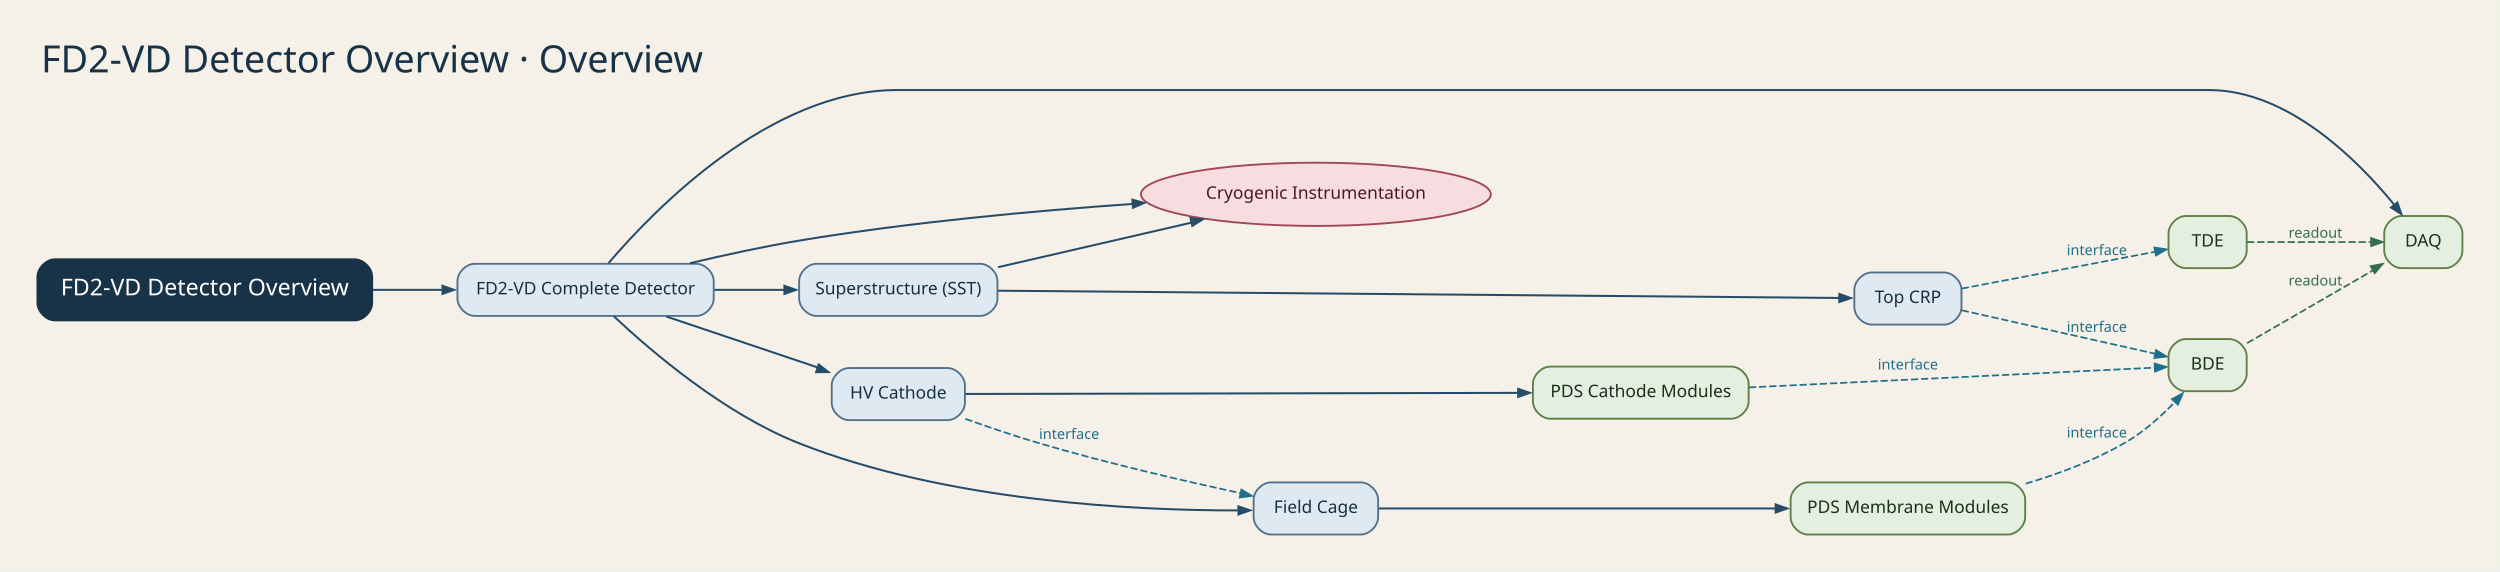
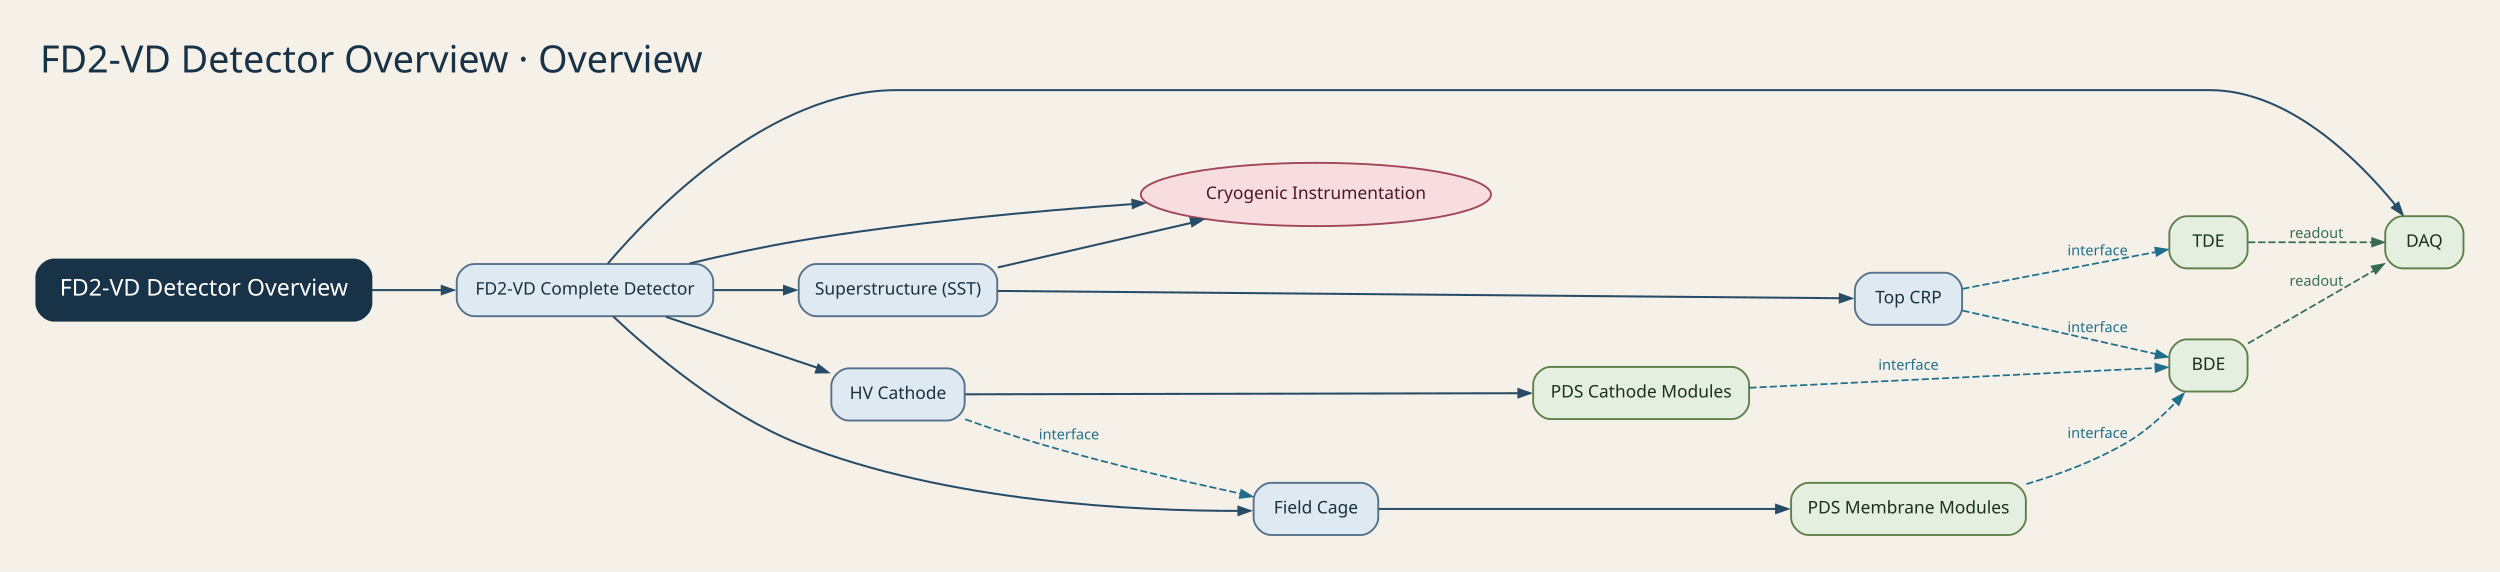
- <svg xmlns="http://www.w3.org/2000/svg" xmlns:xlink="http://www.w3.org/1999/xlink" width="1725pt" height="394pt" viewBox="0.00 0.00 1725.23 394.40">
+ <svg xmlns="http://www.w3.org/2000/svg" xmlns:xlink="http://www.w3.org/1999/xlink" preserveAspectRatio="xMidYMid meet" width="100%" height="100%" viewBox="0.00 0.00 1725.23 394.40">
  <g id="graph0" class="graph" transform="scale(1 1) rotate(0) translate(25.2 369.2)">
    <polygon fill="#f6f1e8" stroke="none" points="-25.2,25.2 -25.2,-369.2 1700.03,-369.2 1700.03,25.2 -25.2,25.2" />
    <text text-anchor="middle" x="231" y="-319.2" font-family="Iowan Old Style" font-size="26.00" fill="#183247">FD2-VD Detector Overview · Overview</text>
    <g id="node1" class="node">
      <g id="a_node1">
        <a xlink:href="../explorer.html#object=fd2_vd_overview" xlink:title="Open FD2-VD Detector Overview in the interactive explorer" target="_top">
          <path fill="#183247" stroke="#183247" stroke-width="1.5" d="M219,-190C219,-190 12,-190 12,-190 6,-190 0,-184 0,-178 0,-178 0,-160 0,-160 0,-154 6,-148 12,-148 12,-148 219,-148 219,-148 225,-148 231,-154 231,-160 231,-160 231,-178 231,-178 231,-184 225,-190 219,-190" />
          <text text-anchor="middle" x="115.5" y="-165.2" font-family="Avenir Next" font-size="16.00" fill="#ffffff">FD2-VD Detector Overview</text>
        </a>
      </g>
    </g>
    <g id="node5" class="node">
      <g id="a_node5">
        <a xlink:href="../explorer.html#object=fd2_vd_overview.fd2_vd_detector" xlink:title="Open FD2-VD Complete Detector in the interactive explorer" target="_top">
          <path fill="#dfe9f2" stroke="#53718a" stroke-width="1.3" d="M455,-187C455,-187 302,-187 302,-187 296,-187 290,-181 290,-175 290,-175 290,-163 290,-163 290,-157 296,-151 302,-151 302,-151 455,-151 455,-151 461,-151 467,-157 467,-163 467,-163 467,-175 467,-175 467,-181 461,-187 455,-187" />
          <text text-anchor="middle" x="378.5" y="-165.9" font-family="Avenir Next" font-size="12.00" fill="#173140">FD2-VD Complete Detector</text>
        </a>
      </g>
    </g>
    <g id="edge1" class="edge">
      <g id="a_edge1">
        <a xlink:href="../explorer.html#object=relation%3A30" xlink:title="Open contains relation in the interactive explorer" target="_top">
          <path fill="none" stroke="#274c67" stroke-width="1.4" d="M231.36,-169C247.55,-169 264.08,-169 279.91,-169" />
          <polygon fill="#274c67" stroke="#274c67" stroke-width="1.4" points="279.67,-171.8 287.67,-169 279.67,-166.2 279.67,-171.8" />
        </a>
      </g>
    </g>
    <g id="node2" class="node">
      <g id="a_node2">
        <a xlink:href="../explorer.html#object=fd2_vd_overview.vd_bde" xlink:title="Open BDE in the interactive explorer" target="_top">
          <path fill="#e4efe0" stroke="#5d7f48" stroke-width="1.3" d="M1513.83,-135C1513.83,-135 1483.83,-135 1483.83,-135 1477.83,-135 1471.83,-129 1471.83,-123 1471.83,-123 1471.83,-111 1471.83,-111 1471.83,-105 1477.83,-99 1483.83,-99 1483.83,-99 1513.83,-99 1513.83,-99 1519.83,-99 1525.83,-105 1525.83,-111 1525.83,-111 1525.83,-123 1525.83,-123 1525.83,-129 1519.83,-135 1513.83,-135" />
          <text text-anchor="middle" x="1498.83" y="-113.9" font-family="Avenir Next" font-size="12.00" fill="#18311a">BDE</text>
        </a>
      </g>
    </g>
    <g id="node4" class="node">
      <g id="a_node4">
        <a xlink:href="../explorer.html#object=fd2_vd_overview.vd_daq" xlink:title="Open DAQ in the interactive explorer" target="_top">
          <path fill="#e4efe0" stroke="#5d7f48" stroke-width="1.3" d="M1662.83,-220C1662.83,-220 1632.83,-220 1632.83,-220 1626.83,-220 1620.83,-214 1620.83,-208 1620.83,-208 1620.83,-196 1620.83,-196 1620.83,-190 1626.83,-184 1632.83,-184 1632.83,-184 1662.83,-184 1662.83,-184 1668.83,-184 1674.83,-190 1674.83,-196 1674.83,-196 1674.83,-208 1674.83,-208 1674.83,-214 1668.83,-220 1662.83,-220" />
          <text text-anchor="middle" x="1647.83" y="-198.9" font-family="Avenir Next" font-size="12.00" fill="#18311a">DAQ</text>
        </a>
      </g>
    </g>
    <g id="edge11" class="edge">
      <g id="a_edge11">
        <a xlink:href="../explorer.html#object=relation%3A40" xlink:title="Open reads out relation in the interactive explorer" target="_top">
          <path fill="none" stroke="#356c53" stroke-width="1.2" stroke-dasharray="5,2" d="M1526.11,-132.2C1550.46,-146.28 1586.81,-167.29 1613.26,-182.59" />
          <polygon fill="#356c53" stroke="#356c53" stroke-width="1.2" points="1611.45,-185.35 1619.78,-186.94 1614.25,-180.51 1611.45,-185.35" />
        </a>
      </g>
      <g id="a_edge11-label">
        <a xlink:href="../explorer.html#object=relation%3A40" xlink:title="readout" target="_top">
          <text text-anchor="middle" x="1573.33" y="-172" font-family="Avenir Next" font-size="10.00" fill="#356c53">readout</text>
        </a>
      </g>
    </g>
    <g id="node3" class="node">
      <g id="a_node3">
        <a xlink:href="../explorer.html#object=fd2_vd_overview.vd_ci" xlink:title="Open Cryogenic Instrumentation in the interactive explorer" target="_top">
          <ellipse fill="#f7dde0" stroke="#a14656" stroke-width="1.3" cx="882.92" cy="-235" rx="120.83" ry="21.84" />
          <text text-anchor="middle" x="882.92" y="-231.9" font-family="Avenir Next" font-size="12.00" fill="#4a1823">Cryogenic Instrumentation</text>
        </a>
      </g>
    </g>
    <g id="edge5" class="edge">
      <g id="a_edge5">
        <a xlink:href="../explorer.html#object=relation%3A34" xlink:title="Open contains relation in the interactive explorer" target="_top">
          <path fill="none" stroke="#274c67" stroke-width="1.4" d="M450.67,-187.42C474.49,-193.07 501.28,-198.88 526,-203 601.97,-215.65 687.96,-223.56 756.38,-228.35" />
          <polygon fill="#274c67" stroke="#274c67" stroke-width="1.4" points="756.17,-231.28 764.35,-229.03 756.56,-225.69 756.17,-231.28" />
        </a>
      </g>
    </g>
    <g id="edge6" class="edge">
      <g id="a_edge6">
        <a xlink:href="../explorer.html#object=relation%3A35" xlink:title="Open contains relation in the interactive explorer" target="_top">
          <path fill="none" stroke="#274c67" stroke-width="1.4" d="M394.24,-187.33C426.23,-224.86 506.19,-307 593.5,-307 593.5,-307 593.5,-307 1499.83,-307 1554.19,-307 1602.32,-258.88 1627.74,-227.79" />
          <polygon fill="#274c67" stroke="#274c67" stroke-width="1.4" points="1629.92,-229.29 1632.71,-221.29 1625.53,-225.81 1629.92,-229.29" />
        </a>
      </g>
    </g>
    <g id="node6" class="node">
      <g id="a_node6">
        <a xlink:href="../explorer.html#object=fd2_vd_overview.vd_field_cage" xlink:title="Open Field Cage in the interactive explorer" target="_top">
          <path fill="#dfe9f2" stroke="#53718a" stroke-width="1.3" d="M913.92,-36C913.92,-36 851.92,-36 851.92,-36 845.92,-36 839.92,-30 839.92,-24 839.92,-24 839.92,-12 839.92,-12 839.92,-6 845.92,0 851.92,0 851.92,0 913.92,0 913.92,0 919.92,0 925.92,-6 925.92,-12 925.92,-12 925.92,-24 925.92,-24 925.92,-30 919.92,-36 913.92,-36" />
          <text text-anchor="middle" x="882.92" y="-14.9" font-family="Avenir Next" font-size="12.00" fill="#173140">Field Cage</text>
        </a>
      </g>
    </g>
    <g id="edge4" class="edge">
      <g id="a_edge4">
        <a xlink:href="../explorer.html#object=relation%3A33" xlink:title="Open contains relation in the interactive explorer" target="_top">
          <path fill="none" stroke="#274c67" stroke-width="1.4" d="M397.98,-150.78C424.07,-126.27 474.32,-83.41 526,-63 628.22,-22.64 758.61,-16.54 829.78,-16.64" />
          <polygon fill="#274c67" stroke="#274c67" stroke-width="1.4" points="829.41,-19.45 837.42,-16.7 829.44,-13.85 829.41,-19.45" />
        </a>
      </g>
    </g>
    <g id="node7" class="node">
      <g id="a_node7">
        <a xlink:href="../explorer.html#object=fd2_vd_overview.vd_hv_cathode" xlink:title="Open HV Cathode in the interactive explorer" target="_top">
          <path fill="#dfe9f2" stroke="#53718a" stroke-width="1.3" d="M628.5,-115C628.5,-115 560.5,-115 560.5,-115 554.5,-115 548.5,-109 548.5,-103 548.5,-103 548.5,-91 548.5,-91 548.5,-85 554.5,-79 560.5,-79 560.5,-79 628.5,-79 628.5,-79 634.5,-79 640.5,-85 640.5,-91 640.5,-91 640.5,-103 640.5,-103 640.5,-109 634.5,-115 628.5,-115" />
          <text text-anchor="middle" x="594.5" y="-93.9" font-family="Avenir Next" font-size="12.00" fill="#173140">HV Cathode</text>
        </a>
      </g>
    </g>
    <g id="edge3" class="edge">
      <g id="a_edge3">
        <a xlink:href="../explorer.html#object=relation%3A32" xlink:title="Open contains relation in the interactive explorer" target="_top">
          <path fill="none" stroke="#274c67" stroke-width="1.4" d="M434.33,-150.55C466.46,-139.74 506.88,-126.14 538.96,-115.35" />
          <polygon fill="#274c67" stroke="#274c67" stroke-width="1.4" points="539.5,-117.45 546.19,-112.24 537.72,-112.14 539.5,-117.45" />
        </a>
      </g>
    </g>
    <g id="node10" class="node">
      <g id="a_node10">
        <a xlink:href="../explorer.html#object=fd2_vd_overview.vd_superstructure" xlink:title="Open Superstructure (SST) in the interactive explorer" target="_top">
          <path fill="#dfe9f2" stroke="#53718a" stroke-width="1.3" d="M651,-187C651,-187 538,-187 538,-187 532,-187 526,-181 526,-175 526,-175 526,-163 526,-163 526,-157 532,-151 538,-151 538,-151 651,-151 651,-151 657,-151 663,-157 663,-163 663,-163 663,-175 663,-175 663,-181 657,-187 651,-187" />
          <text text-anchor="middle" x="594.5" y="-165.9" font-family="Avenir Next" font-size="12.00" fill="#173140">Superstructure (SST)</text>
        </a>
      </g>
    </g>
    <g id="edge2" class="edge">
      <g id="a_edge2">
        <a xlink:href="../explorer.html#object=relation%3A31" xlink:title="Open contains relation in the interactive explorer" target="_top">
          <path fill="none" stroke="#274c67" stroke-width="1.4" d="M467.47,-169C483.6,-169 500.33,-169 516.13,-169" />
          <polygon fill="#274c67" stroke="#274c67" stroke-width="1.4" points="515.83,-171.8 523.83,-169 515.83,-166.2 515.83,-171.8" />
        </a>
      </g>
    </g>
    <g id="node9" class="node">
      <g id="a_node9">
        <a xlink:href="../explorer.html#object=fd2_vd_overview.vd_pds_membrane" xlink:title="Open PDS Membrane Modules in the interactive explorer" target="_top">
          <path fill="#e4efe0" stroke="#5d7f48" stroke-width="1.3" d="M1360.83,-36C1360.83,-36 1222.83,-36 1222.83,-36 1216.83,-36 1210.83,-30 1210.83,-24 1210.83,-24 1210.83,-12 1210.83,-12 1210.83,-6 1216.83,0 1222.83,0 1222.83,0 1360.83,0 1360.83,0 1366.83,0 1372.83,-6 1372.83,-12 1372.83,-12 1372.83,-24 1372.83,-24 1372.83,-30 1366.83,-36 1360.83,-36" />
          <text text-anchor="middle" x="1291.83" y="-14.9" font-family="Avenir Next" font-size="12.00" fill="#18311a">PDS Membrane Modules</text>
        </a>
      </g>
    </g>
    <g id="edge14" class="edge">
      <g id="a_edge14">
        <a xlink:href="../explorer.html#object=relation%3A43" xlink:title="Open contains relation in the interactive explorer" target="_top">
          <path fill="none" stroke="#274c67" stroke-width="1.4" d="M926.31,-18C990.83,-18 1115.16,-18 1200.52,-18" />
          <polygon fill="#274c67" stroke="#274c67" stroke-width="1.4" points="1200.47,-20.8 1208.47,-18 1200.47,-15.2 1200.47,-20.8" />
        </a>
      </g>
    </g>
    <g id="edge17" class="edge">
      <g id="a_edge17">
        <a xlink:href="../explorer.html#object=relation%3A46" xlink:title="Open interfaces with relation in the interactive explorer" target="_top">
          <path fill="none" stroke="#1f6f8b" stroke-width="1.2" stroke-dasharray="5,2" d="M640.83,-79.91C656.87,-74.16 675.13,-67.96 692,-63 738.7,-49.28 792.78,-36.79 831.26,-28.47" />
          <polygon fill="#1f6f8b" stroke="#1f6f8b" stroke-width="1.2" points="831.48,-31.07 838.71,-26.65 830.3,-25.6 831.48,-31.07" />
        </a>
      </g>
      <g id="a_edge17-label">
        <a xlink:href="../explorer.html#object=relation%3A46" xlink:title="interface" target="_top">
          <text text-anchor="middle" x="712.5" y="-66" font-family="Avenir Next" font-size="10.00" fill="#1f6f8b">interface</text>
        </a>
      </g>
    </g>
    <g id="node8" class="node">
      <g id="a_node8">
        <a xlink:href="../explorer.html#object=fd2_vd_overview.vd_pds_cathode" xlink:title="Open PDS Cathode Modules in the interactive explorer" target="_top">
          <path fill="#e4efe0" stroke="#5d7f48" stroke-width="1.3" d="M1169.83,-116C1169.83,-116 1044.83,-116 1044.83,-116 1038.83,-116 1032.83,-110 1032.83,-104 1032.83,-104 1032.83,-92 1032.83,-92 1032.83,-86 1038.83,-80 1044.83,-80 1044.83,-80 1169.83,-80 1169.83,-80 1175.83,-80 1181.83,-86 1181.83,-92 1181.83,-92 1181.83,-104 1181.83,-104 1181.83,-110 1175.83,-116 1169.83,-116" />
          <text text-anchor="middle" x="1107.33" y="-94.9" font-family="Avenir Next" font-size="12.00" fill="#18311a">PDS Cathode Modules</text>
        </a>
      </g>
    </g>
    <g id="edge13" class="edge">
      <g id="a_edge13">
        <a xlink:href="../explorer.html#object=relation%3A42" xlink:title="Open contains relation in the interactive explorer" target="_top">
          <path fill="none" stroke="#274c67" stroke-width="1.4" d="M640.83,-97.09C726.55,-97.26 913.55,-97.62 1022.65,-97.84" />
          <polygon fill="#274c67" stroke="#274c67" stroke-width="1.4" points="1022.63,-100.64 1030.64,-97.86 1022.65,-95.04 1022.63,-100.64" />
        </a>
      </g>
    </g>
    <g id="edge15" class="edge">
      <g id="a_edge15">
        <a xlink:href="../explorer.html#object=relation%3A44" xlink:title="Open interfaces with relation in the interactive explorer" target="_top">
          <path fill="none" stroke="#1f6f8b" stroke-width="1.2" stroke-dasharray="5,2" d="M1182.05,-101.6C1265.92,-105.69 1399.42,-112.2 1462.55,-115.28" />
          <polygon fill="#1f6f8b" stroke="#1f6f8b" stroke-width="1.2" points="1462.21,-118.11 1470.33,-115.71 1462.48,-112.52 1462.21,-118.11" />
        </a>
      </g>
      <g id="a_edge15-label">
        <a xlink:href="../explorer.html#object=relation%3A44" xlink:title="interface" target="_top">
          <text text-anchor="middle" x="1291.83" y="-114" font-family="Avenir Next" font-size="10.00" fill="#1f6f8b">interface</text>
        </a>
      </g>
    </g>
    <g id="edge16" class="edge">
      <g id="a_edge16">
        <a xlink:href="../explorer.html#object=relation%3A45" xlink:title="Open interfaces with relation in the interactive explorer" target="_top">
          <path fill="none" stroke="#1f6f8b" stroke-width="1.2" stroke-dasharray="5,2" d="M1373.21,-35.13C1396.62,-42.08 1421.59,-51.49 1442.83,-64 1455.39,-71.4 1467.3,-82.21 1476.81,-92.15" />
          <polygon fill="#1f6f8b" stroke="#1f6f8b" stroke-width="1.2" points="1474.21,-93.54 1481.69,-97.51 1478.32,-89.73 1474.21,-93.54" />
        </a>
      </g>
      <g id="a_edge16-label">
        <a xlink:href="../explorer.html#object=relation%3A45" xlink:title="interface" target="_top">
          <text text-anchor="middle" x="1422.33" y="-67" font-family="Avenir Next" font-size="10.00" fill="#1f6f8b">interface</text>
        </a>
      </g>
    </g>
    <g id="edge8" class="edge">
      <g id="a_edge8">
        <a xlink:href="../explorer.html#object=relation%3A37" xlink:title="Open contains relation in the interactive explorer" target="_top">
          <path fill="none" stroke="#274c67" stroke-width="1.4" d="M663.38,-184.64C703.44,-193.87 754.5,-205.64 797.19,-215.48" />
          <polygon fill="#274c67" stroke="#274c67" stroke-width="1.4" points="796.3,-218.6 804.72,-217.67 797.55,-213.15 796.3,-218.6" />
        </a>
      </g>
    </g>
    <g id="node12" class="node">
      <g id="a_node12">
        <a xlink:href="../explorer.html#object=fd2_vd_overview.vd_crp" xlink:title="Open Top CRP in the interactive explorer" target="_top">
          <path fill="#dfe9f2" stroke="#53718a" stroke-width="1.3" d="M1316.83,-181C1316.83,-181 1266.83,-181 1266.83,-181 1260.83,-181 1254.83,-175 1254.83,-169 1254.83,-169 1254.83,-157 1254.83,-157 1254.83,-151 1260.83,-145 1266.83,-145 1266.83,-145 1316.83,-145 1316.83,-145 1322.83,-145 1328.83,-151 1328.83,-157 1328.83,-157 1328.83,-169 1328.83,-169 1328.83,-175 1322.83,-181 1316.83,-181" />
          <text text-anchor="middle" x="1291.83" y="-159.9" font-family="Avenir Next" font-size="12.00" fill="#173140">Top CRP</text>
        </a>
      </g>
    </g>
    <g id="edge7" class="edge">
      <g id="a_edge7">
        <a xlink:href="../explorer.html#object=relation%3A36" xlink:title="Open contains relation in the interactive explorer" target="_top">
          <path fill="none" stroke="#274c67" stroke-width="1.4" d="M663.44,-168.41C804.23,-167.2 1124.67,-164.43 1244.49,-163.4" />
          <polygon fill="#274c67" stroke="#274c67" stroke-width="1.4" points="1244.47,-166.18 1252.44,-163.31 1244.42,-160.58 1244.47,-166.18" />
        </a>
      </g>
    </g>
    <g id="node11" class="node">
      <g id="a_node11">
        <a xlink:href="../explorer.html#object=fd2_vd_overview.vd_tde" xlink:title="Open TDE in the interactive explorer" target="_top">
          <path fill="#e4efe0" stroke="#5d7f48" stroke-width="1.3" d="M1513.83,-220C1513.83,-220 1483.83,-220 1483.83,-220 1477.83,-220 1471.83,-214 1471.83,-208 1471.83,-208 1471.83,-196 1471.83,-196 1471.83,-190 1477.83,-184 1483.83,-184 1483.83,-184 1513.83,-184 1513.83,-184 1519.83,-184 1525.83,-190 1525.83,-196 1525.83,-196 1525.83,-208 1525.83,-208 1525.83,-214 1519.83,-220 1513.83,-220" />
          <text text-anchor="middle" x="1498.83" y="-198.9" font-family="Avenir Next" font-size="12.00" fill="#18311a">TDE</text>
        </a>
      </g>
    </g>
    <g id="edge12" class="edge">
      <g id="a_edge12">
        <a xlink:href="../explorer.html#object=relation%3A41" xlink:title="Open reads out relation in the interactive explorer" target="_top">
          <path fill="none" stroke="#356c53" stroke-width="1.2" stroke-dasharray="5,2" d="M1526.11,-202C1550.05,-202 1585.57,-202 1611.89,-202" />
          <polygon fill="#356c53" stroke="#356c53" stroke-width="1.2" points="1611.78,-204.8 1619.78,-202 1611.78,-199.2 1611.78,-204.8" />
        </a>
      </g>
      <g id="a_edge12-label">
        <a xlink:href="../explorer.html#object=relation%3A41" xlink:title="readout" target="_top">
          <text text-anchor="middle" x="1573.33" y="-205" font-family="Avenir Next" font-size="10.00" fill="#356c53">readout</text>
        </a>
      </g>
    </g>
    <g id="edge10" class="edge">
      <g id="a_edge10">
        <a xlink:href="../explorer.html#object=relation%3A39" xlink:title="Open interfaces with relation in the interactive explorer" target="_top">
          <path fill="none" stroke="#1f6f8b" stroke-width="1.2" stroke-dasharray="5,2" d="M1329.01,-154.88C1366.79,-146.41 1425.62,-133.2 1462.92,-124.83" />
          <polygon fill="#1f6f8b" stroke="#1f6f8b" stroke-width="1.2" points="1463.26,-127.4 1470.45,-122.92 1462.04,-121.94 1463.26,-127.4" />
        </a>
      </g>
      <g id="a_edge10-label">
        <a xlink:href="../explorer.html#object=relation%3A39" xlink:title="interface" target="_top">
          <text text-anchor="middle" x="1422.33" y="-140" font-family="Avenir Next" font-size="10.00" fill="#1f6f8b">interface</text>
        </a>
      </g>
    </g>
    <g id="edge9" class="edge">
      <g id="a_edge9">
        <a xlink:href="../explorer.html#object=relation%3A38" xlink:title="Open interfaces with relation in the interactive explorer" target="_top">
          <path fill="none" stroke="#1f6f8b" stroke-width="1.2" stroke-dasharray="5,2" d="M1329.01,-169.88C1366.79,-177.07 1425.62,-188.26 1462.92,-195.36" />
          <polygon fill="#1f6f8b" stroke="#1f6f8b" stroke-width="1.2" points="1462.07,-198.24 1470.45,-196.98 1463.12,-192.74 1462.07,-198.24" />
        </a>
      </g>
      <g id="a_edge9-label">
        <a xlink:href="../explorer.html#object=relation%3A38" xlink:title="interface" target="_top">
          <text text-anchor="middle" x="1422.33" y="-193" font-family="Avenir Next" font-size="10.00" fill="#1f6f8b">interface</text>
        </a>
      </g>
    </g>
  </g>
</svg>
